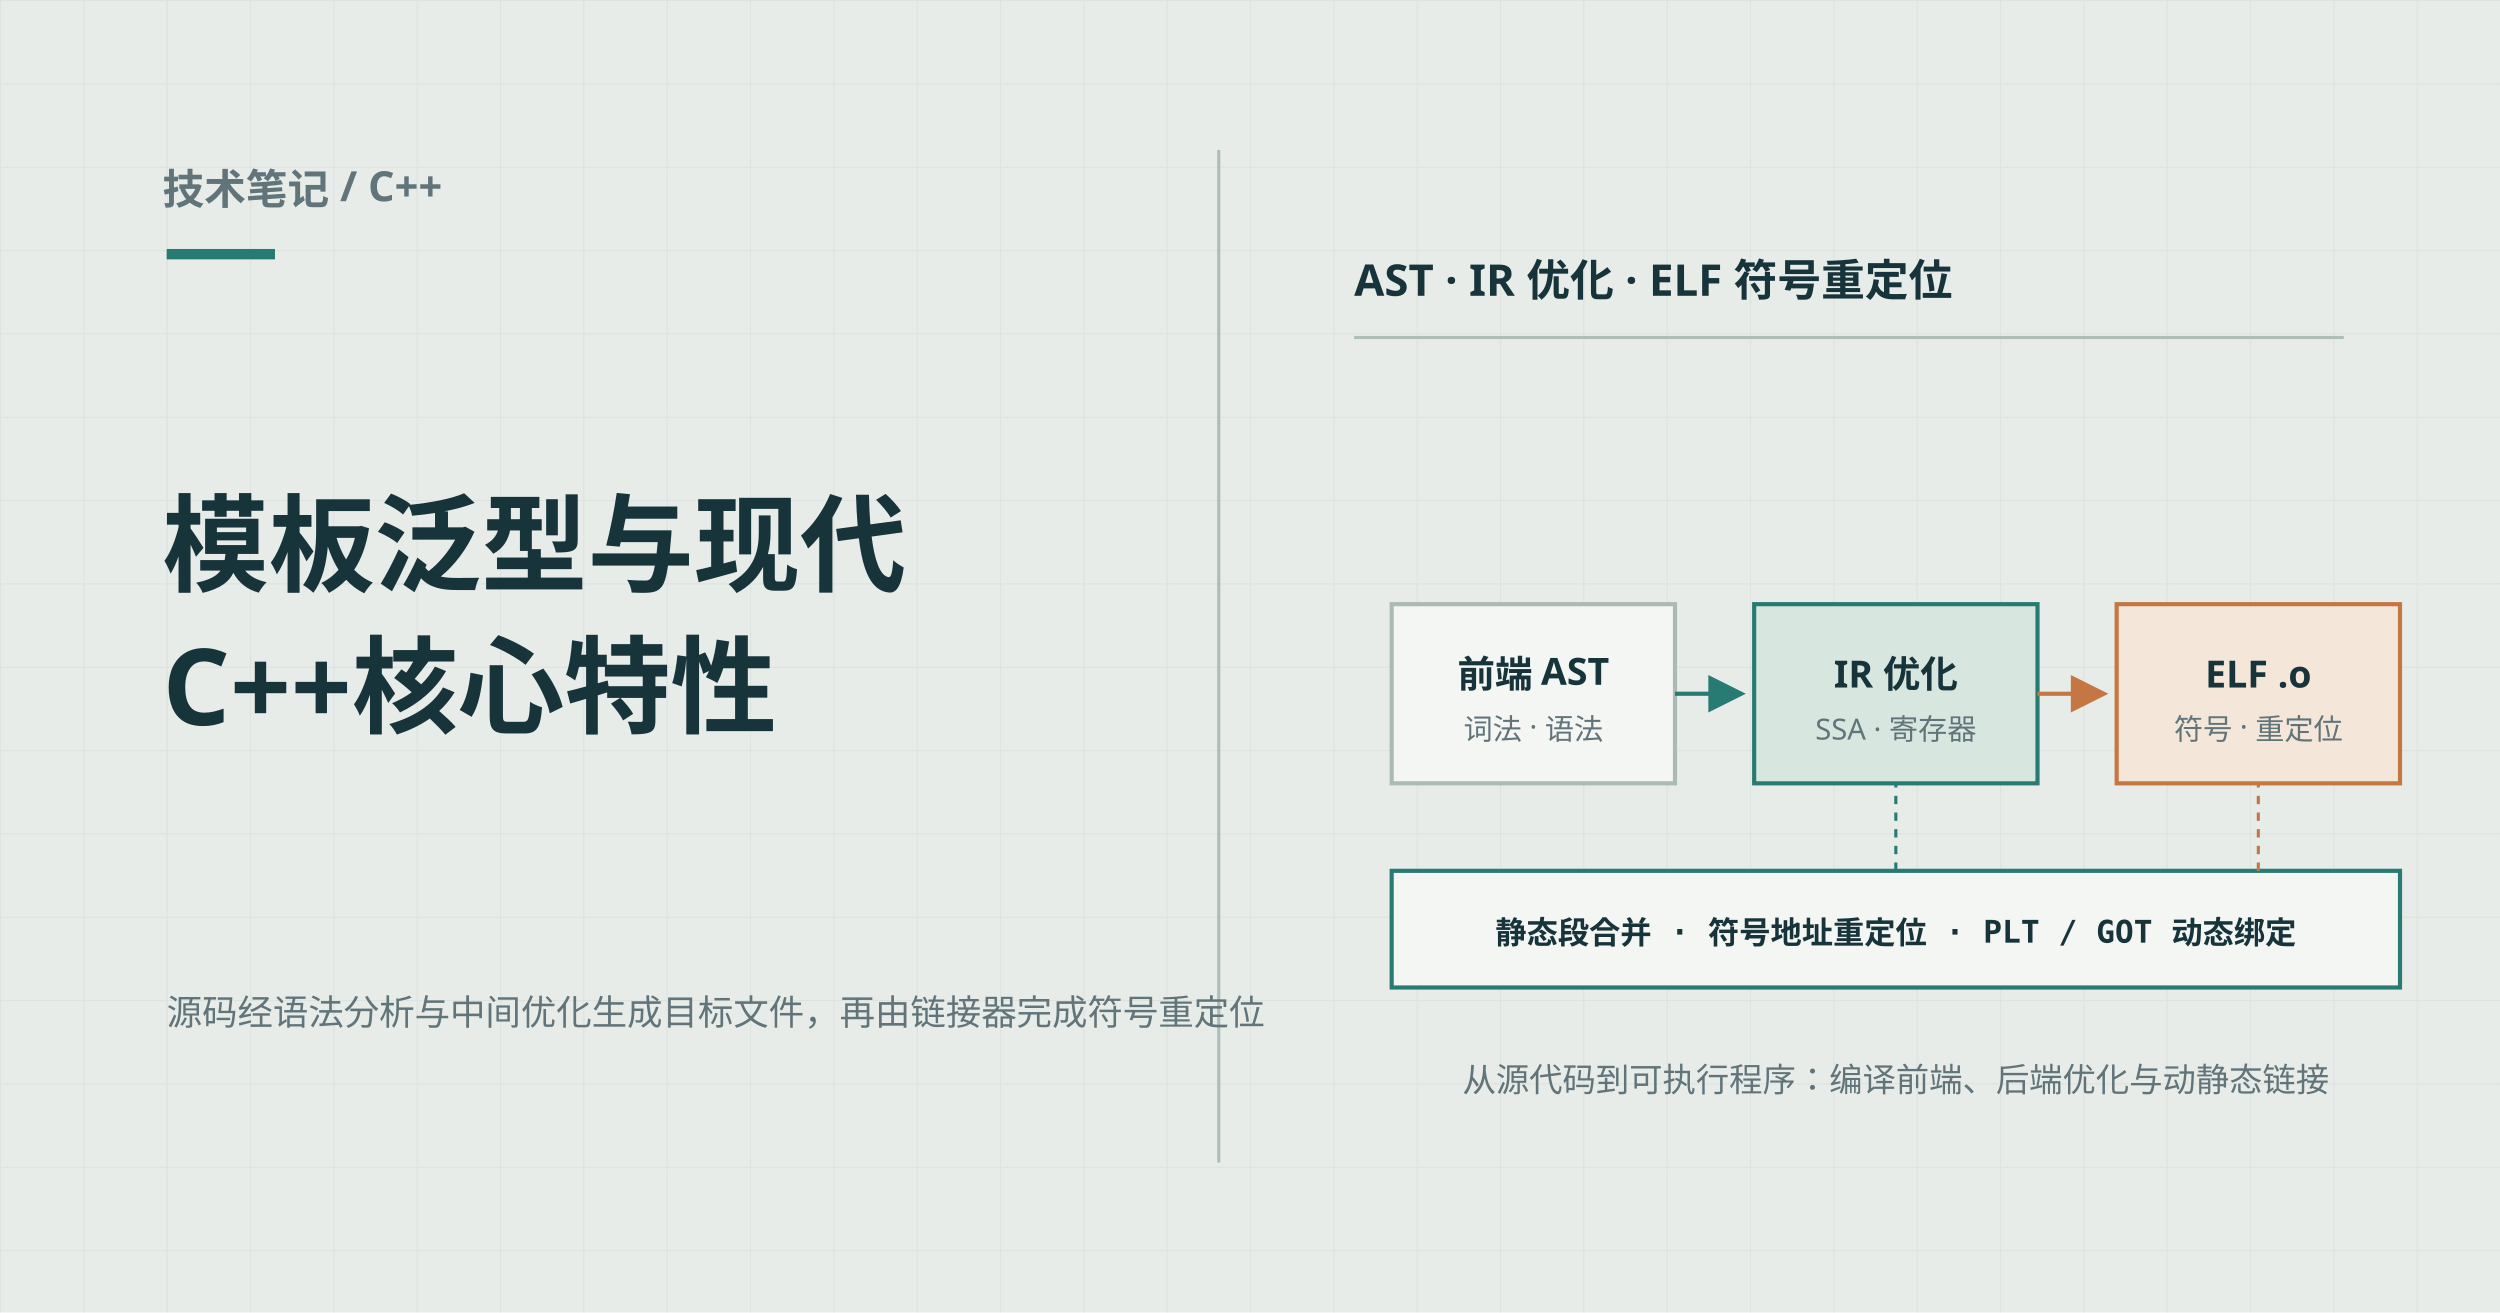
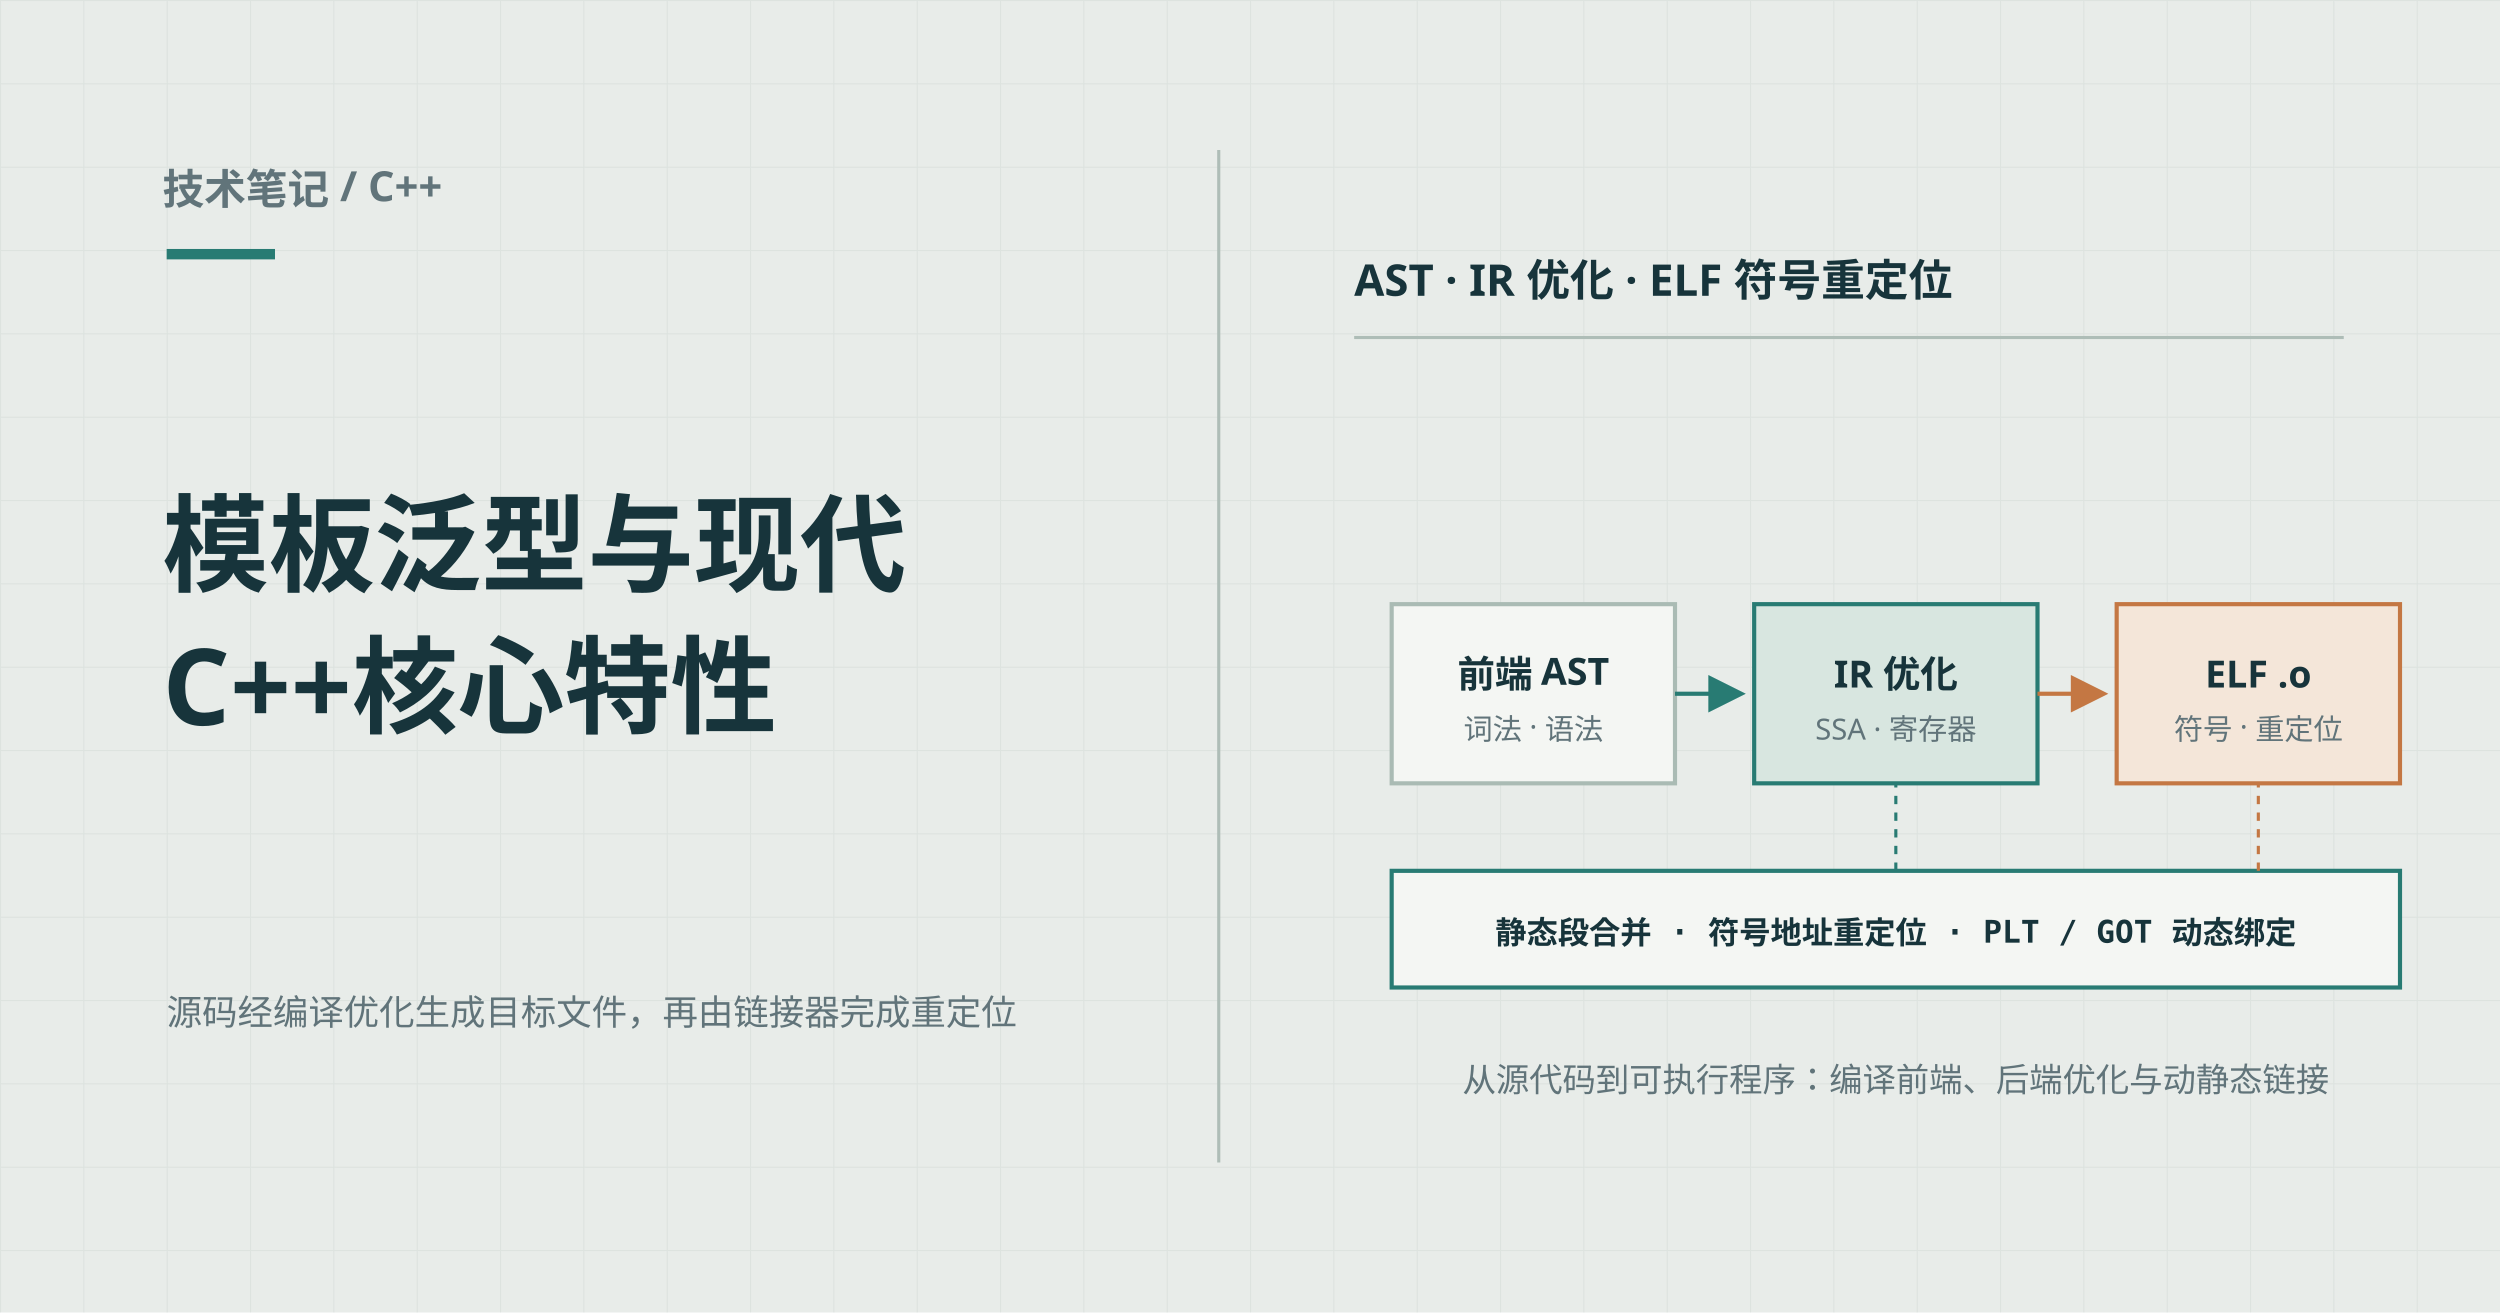
<svg xmlns="http://www.w3.org/2000/svg" width="1200" height="630" viewBox="0 0 1200 630" role="img" aria-labelledby="coverTitle coverDesc">
  <defs>
    <pattern id="grid" width="40" height="40" patternUnits="userSpaceOnUse">
      <path d="M40 0H0V40" fill="none" stroke="#AEBDB7" stroke-width="1" opacity=".20" />
    </pattern>
    <marker id="tealArrow" markerWidth="9" markerHeight="9" refX="7" refY="4.5" orient="auto">
      <path d="M0 0L9 4.5L0 9Z" fill="#287B73" />
    </marker>
    <marker id="orangeArrow" markerWidth="9" markerHeight="9" refX="7" refY="4.5" orient="auto">
      <path d="M0 0L9 4.5L0 9Z" fill="#C47743" />
    </marker>
  </defs>
  <rect width="1200" height="630" fill="#E8ECE9" />
  <rect width="1200" height="630" fill="url(#grid)" />
  <path d="M585 72V558" stroke="#AEBDB7" stroke-width="1.5" />
  <text x="78" y="98" fill="#61747A" font-family="'Microsoft YaHei','Noto Sans SC',sans-serif" font-size="20" font-weight="600" text-anchor="start">技术笔记 / C++</text>
  <path d="M80 122H132" stroke="#287B73" stroke-width="5" />
  <text x="78" y="280.0" fill="#17343B" font-family="'Microsoft YaHei','Noto Sans SC',sans-serif" font-size="51" font-weight="700" text-anchor="start">模板泛型与现代</text>
  <text x="78" y="348.0" fill="#17343B" font-family="'Microsoft YaHei','Noto Sans SC',sans-serif" font-size="51" font-weight="700" text-anchor="start">C++核心特性</text>
-   <text x="80" y="492" fill="#61747A" font-family="'Microsoft YaHei','Noto Sans SC',sans-serif" font-size="17" font-weight="500" text-anchor="start">源码经语法分析与中间优化生成目标文件，再由链接器完成符号重定位</text>
+   <text x="80" y="492" fill="#61747A" font-family="'Microsoft YaHei','Noto Sans SC',sans-serif" font-size="17" font-weight="500" text-anchor="start">源码经编译优化生成目标文件，再由链接器完成重定位</text>
  <text x="650" y="142" fill="#17343B" font-family="'Microsoft YaHei','Noto Sans SC',sans-serif" font-size="21" font-weight="650" text-anchor="start">AST · IR 优化 · ELF 符号重定位</text>
  <path d="M650 162L1125 162" fill="none" stroke="#AEBDB7" stroke-width="1.5" />
  <rect x="668" y="290" width="136" height="86" fill="#F4F6F3" stroke="#AABBB4" stroke-width="2" />
  <text x="736.0" y="330.0" fill="#17343B" font-family="'Microsoft YaHei','Noto Sans SC',sans-serif" font-size="18" font-weight="650" text-anchor="middle">前端 AST</text>
  <text x="736.0" y="355.0" fill="#61747A" font-family="'Microsoft YaHei','Noto Sans SC',sans-serif" font-size="14" font-weight="500" text-anchor="middle">词法 · 语法</text>
  <rect x="842" y="290" width="136" height="86" fill="#D8E6E0" stroke="#287B73" stroke-width="2" />
  <text x="910.0" y="330.0" fill="#17343B" font-family="'Microsoft YaHei','Noto Sans SC',sans-serif" font-size="18" font-weight="650" text-anchor="middle">IR 优化</text>
  <text x="910.0" y="355.0" fill="#61747A" font-family="'Microsoft YaHei','Noto Sans SC',sans-serif" font-size="14" font-weight="500" text-anchor="middle">SSA · 寄存器</text>
  <rect x="1016" y="290" width="136" height="86" fill="#F4E6D9" stroke="#C47743" stroke-width="2" />
  <text x="1084.0" y="330.0" fill="#17343B" font-family="'Microsoft YaHei','Noto Sans SC',sans-serif" font-size="18" font-weight="650" text-anchor="middle">ELF .o</text>
  <text x="1084.0" y="355.0" fill="#61747A" font-family="'Microsoft YaHei','Noto Sans SC',sans-serif" font-size="14" font-weight="500" text-anchor="middle">符号 · 重定位</text>
  <path d="M804 333L834 333" fill="none" stroke="#287B73" stroke-width="2" marker-end="url(#tealArrow)" />
  <path d="M978 333L1008 333" fill="none" stroke="#C47743" stroke-width="2" marker-end="url(#orangeArrow)" />
  <rect x="668" y="418" width="484" height="56" fill="#F4F6F3" stroke="#287B73" stroke-width="2" />
  <text x="910.0" y="453.0" fill="#17343B" font-family="Consolas,'Microsoft YaHei',monospace" font-size="15" font-weight="650" text-anchor="middle">静态段合并  ·  符号地址重定位  ·  PLT / GOT 动态绑定</text>
  <path d="M910 418L910 376" fill="none" stroke="#287B73" stroke-width="1.5" stroke-dasharray="4 4" />
  <path d="M1084 418L1084 376" fill="none" stroke="#C47743" stroke-width="1.5" stroke-dasharray="4 4" />
  <text x="910" y="524" fill="#61747A" font-family="'Microsoft YaHei','Noto Sans SC',sans-serif" font-size="16" font-weight="500" text-anchor="middle">从源代码到可执行程序：编译前端、后端优化与动静态链接</text>
</svg>
